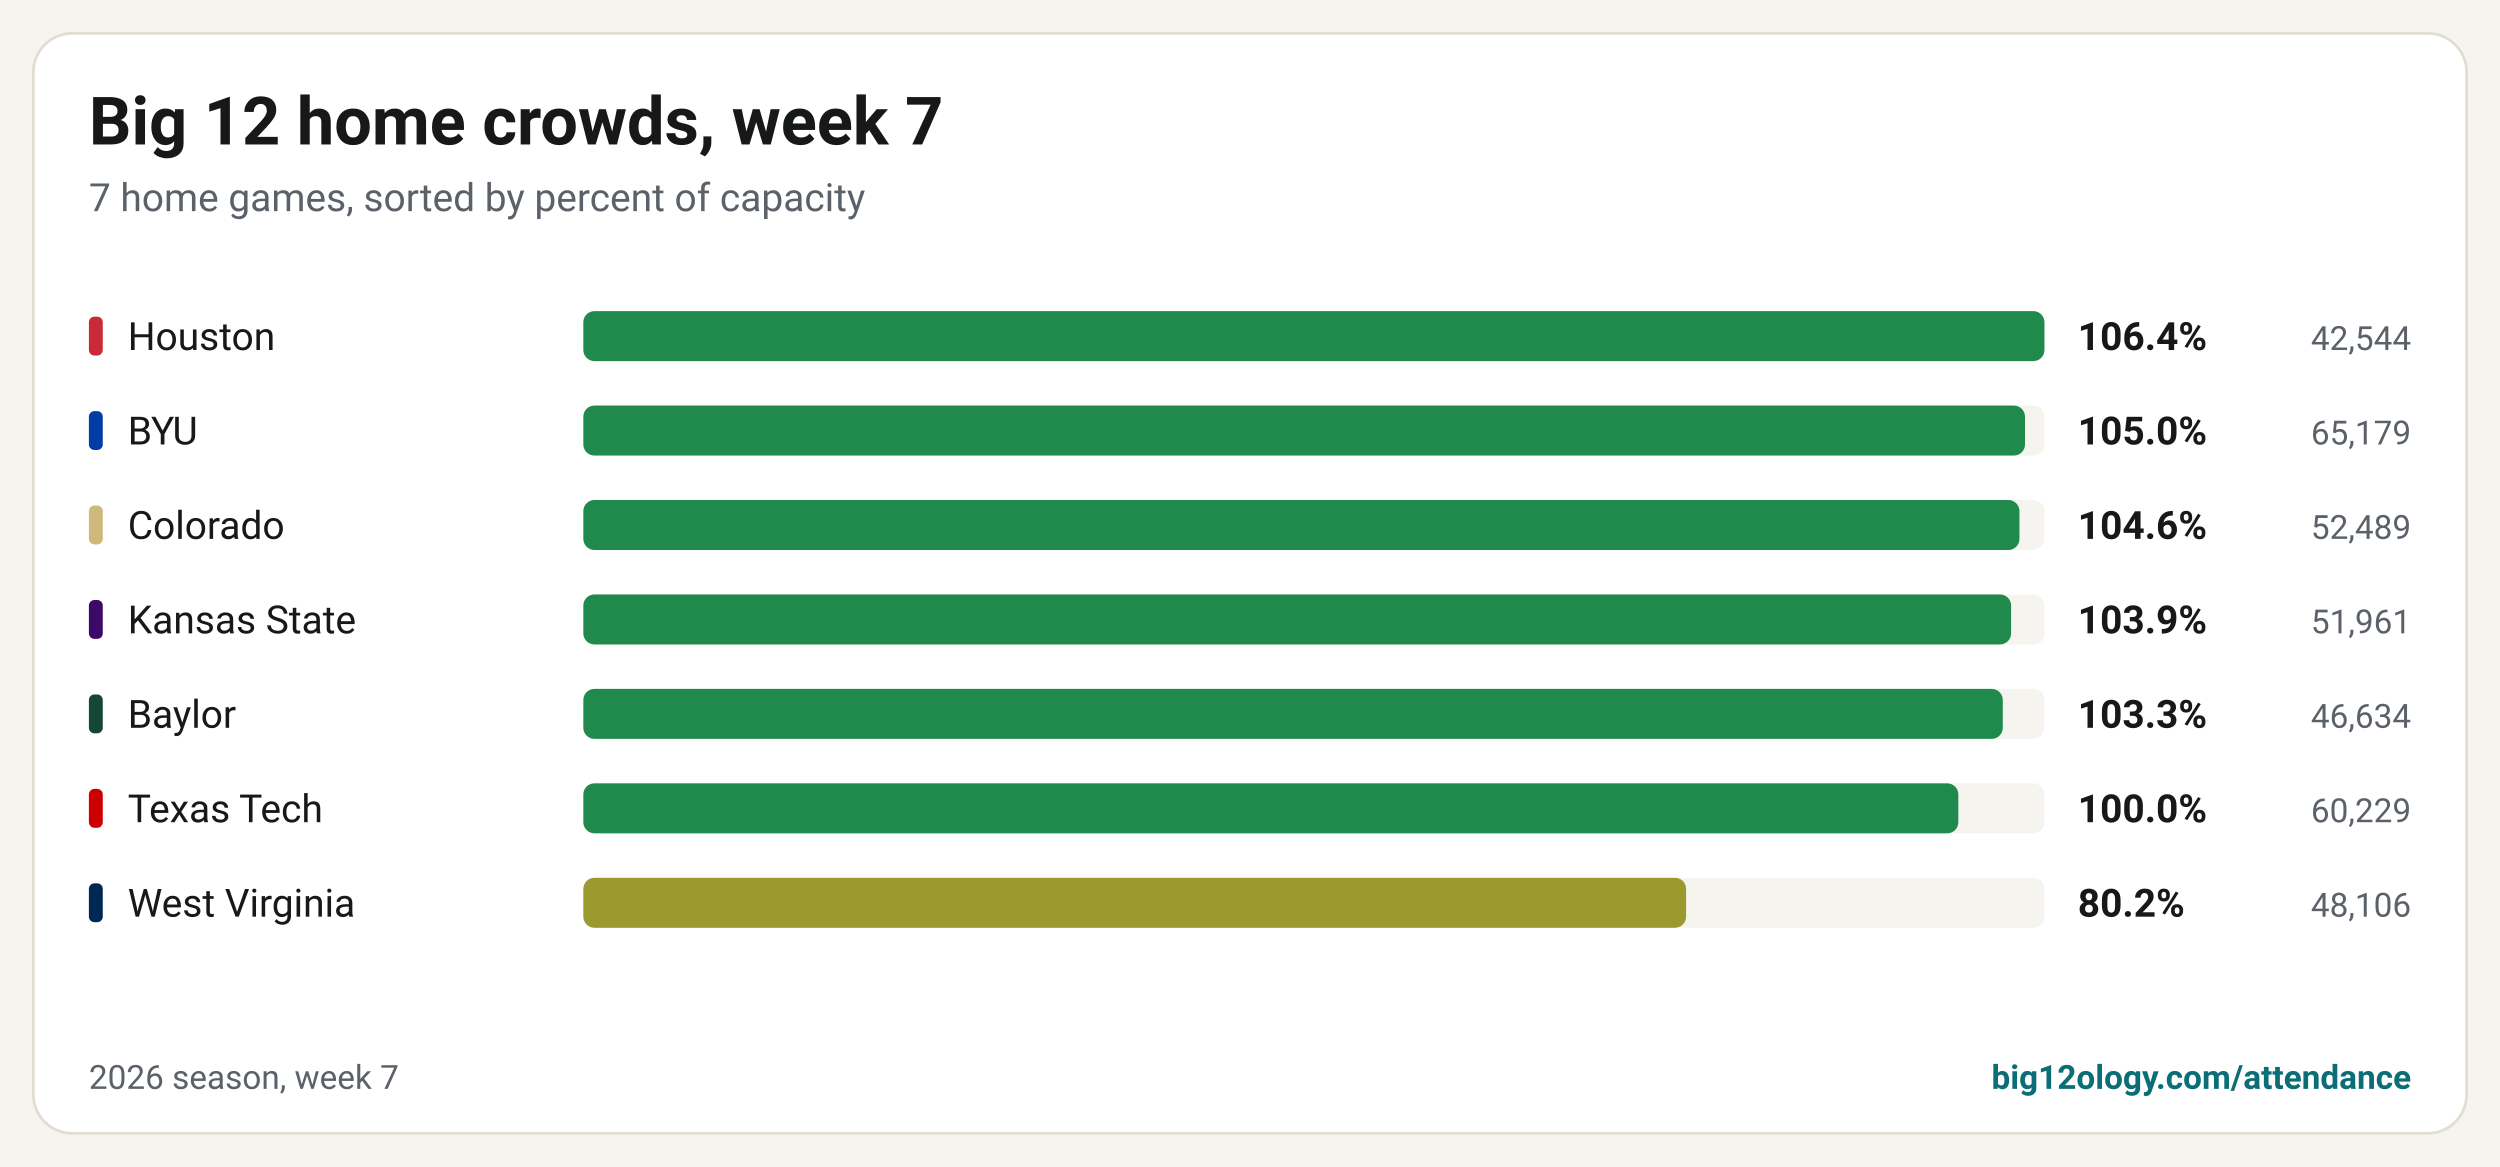
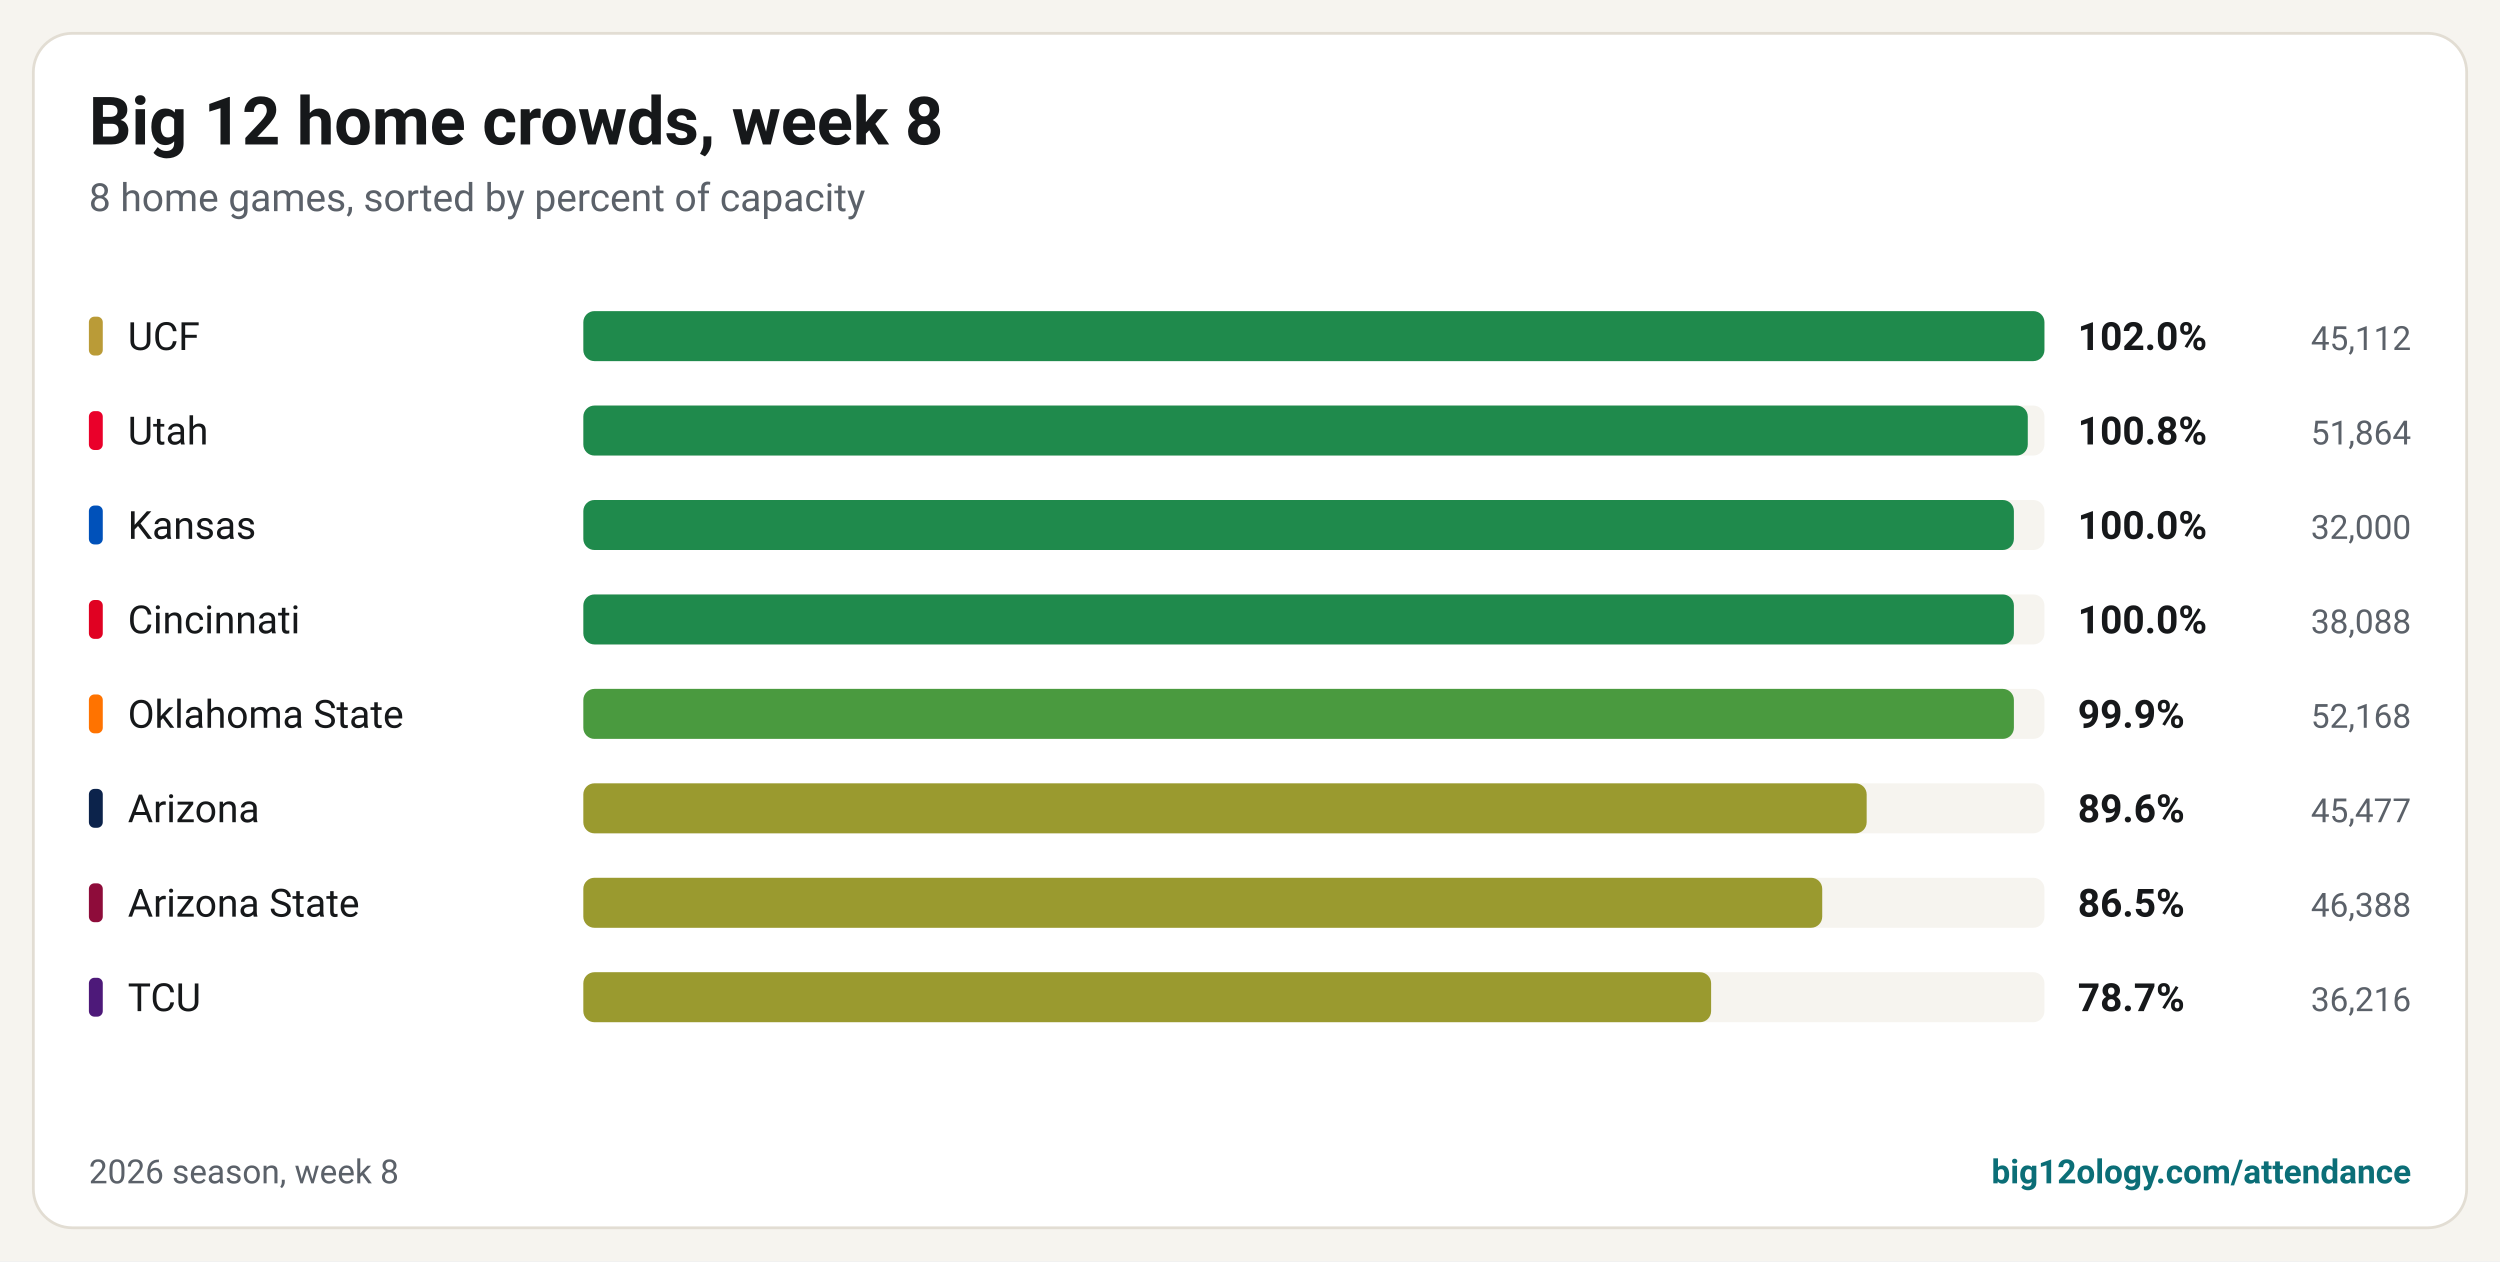
- <svg xmlns="http://www.w3.org/2000/svg" width="900" height="420" viewBox="0 0 900 420" role="img" aria-label="Big 12 home crowds, week 7. 7 home games, sorted by percent of capacity">
-   <rect width="900" height="420" fill="#f6f4ef" />
-   <rect x="12" y="12" width="876" height="396" rx="14" fill="#ffffff" stroke="#e2ddd3" />
-   <text x="32" y="52" font-family="-apple-system, BlinkMacSystemFont, 'Segoe UI', Roboto, Helvetica, Arial, sans-serif" font-size="24" font-weight="700" fill="#16181A">Big 12 home crowds, week 7</text>
-   <text x="32" y="76" font-family="-apple-system, BlinkMacSystemFont, 'Segoe UI', Roboto, Helvetica, Arial, sans-serif" font-size="14" fill="#5b6169">7 home games, sorted by percent of capacity</text>
-   <rect x="32" y="114" width="5" height="14" rx="2" fill="#c92a39" />
-   <text x="46" y="126" font-family="-apple-system, BlinkMacSystemFont, 'Segoe UI', Roboto, Helvetica, Arial, sans-serif" font-size="14" fill="#16181A">Houston</text>
+ <svg xmlns="http://www.w3.org/2000/svg" width="900" height="454" viewBox="0 0 900 454" role="img" aria-label="Big 12 home crowds, week 8. 8 home games, sorted by percent of capacity">
+   <rect width="900" height="454" fill="#f6f4ef" />
+   <rect x="12" y="12" width="876" height="430" rx="14" fill="#ffffff" stroke="#e2ddd3" />
+   <text x="32" y="52" font-family="-apple-system, BlinkMacSystemFont, 'Segoe UI', Roboto, Helvetica, Arial, sans-serif" font-size="24" font-weight="700" fill="#16181A">Big 12 home crowds, week 8</text>
+   <text x="32" y="76" font-family="-apple-system, BlinkMacSystemFont, 'Segoe UI', Roboto, Helvetica, Arial, sans-serif" font-size="14" fill="#5b6169">8 home games, sorted by percent of capacity</text>
+   <rect x="32" y="114" width="5" height="14" rx="2" fill="#ba9b37" />
+   <text x="46" y="126" font-family="-apple-system, BlinkMacSystemFont, 'Segoe UI', Roboto, Helvetica, Arial, sans-serif" font-size="14" fill="#16181A">UCF</text>
  <rect x="210" y="112" width="526" height="18" rx="4" fill="#f6f4ef" />
  <rect x="210" y="112" width="526" height="18" rx="4" fill="#1f8a4c" />
-   <text x="748" y="126" font-family="-apple-system, BlinkMacSystemFont, 'Segoe UI', Roboto, Helvetica, Arial, sans-serif" font-size="14" font-weight="700" fill="#16181A">106.4%</text>
-   <text x="868" y="126" font-family="-apple-system, BlinkMacSystemFont, 'Segoe UI', Roboto, Helvetica, Arial, sans-serif" font-size="12" fill="#5b6169" text-anchor="end">42,544</text>
-   <rect x="32" y="148" width="5" height="14" rx="2" fill="#003da5" />
-   <text x="46" y="160" font-family="-apple-system, BlinkMacSystemFont, 'Segoe UI', Roboto, Helvetica, Arial, sans-serif" font-size="14" fill="#16181A">BYU</text>
+   <text x="748" y="126" font-family="-apple-system, BlinkMacSystemFont, 'Segoe UI', Roboto, Helvetica, Arial, sans-serif" font-size="14" font-weight="700" fill="#16181A">102.0%</text>
+   <text x="868" y="126" font-family="-apple-system, BlinkMacSystemFont, 'Segoe UI', Roboto, Helvetica, Arial, sans-serif" font-size="12" fill="#5b6169" text-anchor="end">45,112</text>
+   <rect x="32" y="148" width="5" height="14" rx="2" fill="#ea002a" />
+   <text x="46" y="160" font-family="-apple-system, BlinkMacSystemFont, 'Segoe UI', Roboto, Helvetica, Arial, sans-serif" font-size="14" fill="#16181A">Utah</text>
  <rect x="210" y="146" width="526" height="18" rx="4" fill="#f6f4ef" />
-   <rect x="210" y="146" width="519" height="18" rx="4" fill="#1f8a4c" />
-   <text x="748" y="160" font-family="-apple-system, BlinkMacSystemFont, 'Segoe UI', Roboto, Helvetica, Arial, sans-serif" font-size="14" font-weight="700" fill="#16181A">105.0%</text>
-   <text x="868" y="160" font-family="-apple-system, BlinkMacSystemFont, 'Segoe UI', Roboto, Helvetica, Arial, sans-serif" font-size="12" fill="#5b6169" text-anchor="end">65,179</text>
-   <rect x="32" y="182" width="5" height="14" rx="2" fill="#cfb87c" />
-   <text x="46" y="194" font-family="-apple-system, BlinkMacSystemFont, 'Segoe UI', Roboto, Helvetica, Arial, sans-serif" font-size="14" fill="#16181A">Colorado</text>
+   <rect x="210" y="146" width="520" height="18" rx="4" fill="#1f8a4c" />
+   <text x="748" y="160" font-family="-apple-system, BlinkMacSystemFont, 'Segoe UI', Roboto, Helvetica, Arial, sans-serif" font-size="14" font-weight="700" fill="#16181A">100.8%</text>
+   <text x="868" y="160" font-family="-apple-system, BlinkMacSystemFont, 'Segoe UI', Roboto, Helvetica, Arial, sans-serif" font-size="12" fill="#5b6169" text-anchor="end">51,864</text>
+   <rect x="32" y="182" width="5" height="14" rx="2" fill="#0051ba" />
+   <text x="46" y="194" font-family="-apple-system, BlinkMacSystemFont, 'Segoe UI', Roboto, Helvetica, Arial, sans-serif" font-size="14" fill="#16181A">Kansas</text>
  <rect x="210" y="180" width="526" height="18" rx="4" fill="#f6f4ef" />
-   <rect x="210" y="180" width="517" height="18" rx="4" fill="#1f8a4c" />
-   <text x="748" y="194" font-family="-apple-system, BlinkMacSystemFont, 'Segoe UI', Roboto, Helvetica, Arial, sans-serif" font-size="14" font-weight="700" fill="#16181A">104.6%</text>
-   <text x="868" y="194" font-family="-apple-system, BlinkMacSystemFont, 'Segoe UI', Roboto, Helvetica, Arial, sans-serif" font-size="12" fill="#5b6169" text-anchor="end">52,489</text>
-   <rect x="32" y="216" width="5" height="14" rx="2" fill="#3c0969" />
-   <text x="46" y="228" font-family="-apple-system, BlinkMacSystemFont, 'Segoe UI', Roboto, Helvetica, Arial, sans-serif" font-size="14" fill="#16181A">Kansas State</text>
+   <rect x="210" y="180" width="515" height="18" rx="4" fill="#1f8a4c" />
+   <text x="748" y="194" font-family="-apple-system, BlinkMacSystemFont, 'Segoe UI', Roboto, Helvetica, Arial, sans-serif" font-size="14" font-weight="700" fill="#16181A">100.0%</text>
+   <text x="868" y="194" font-family="-apple-system, BlinkMacSystemFont, 'Segoe UI', Roboto, Helvetica, Arial, sans-serif" font-size="12" fill="#5b6169" text-anchor="end">32,000</text>
+   <rect x="32" y="216" width="5" height="14" rx="2" fill="#e00122" />
+   <text x="46" y="228" font-family="-apple-system, BlinkMacSystemFont, 'Segoe UI', Roboto, Helvetica, Arial, sans-serif" font-size="14" fill="#16181A">Cincinnati</text>
  <rect x="210" y="214" width="526" height="18" rx="4" fill="#f6f4ef" />
-   <rect x="210" y="214" width="514" height="18" rx="4" fill="#1f8a4c" />
-   <text x="748" y="228" font-family="-apple-system, BlinkMacSystemFont, 'Segoe UI', Roboto, Helvetica, Arial, sans-serif" font-size="14" font-weight="700" fill="#16181A">103.9%</text>
-   <text x="868" y="228" font-family="-apple-system, BlinkMacSystemFont, 'Segoe UI', Roboto, Helvetica, Arial, sans-serif" font-size="12" fill="#5b6169" text-anchor="end">51,961</text>
-   <rect x="32" y="250" width="5" height="14" rx="2" fill="#154734" />
-   <text x="46" y="262" font-family="-apple-system, BlinkMacSystemFont, 'Segoe UI', Roboto, Helvetica, Arial, sans-serif" font-size="14" fill="#16181A">Baylor</text>
+   <rect x="210" y="214" width="515" height="18" rx="4" fill="#1f8a4c" />
+   <text x="748" y="228" font-family="-apple-system, BlinkMacSystemFont, 'Segoe UI', Roboto, Helvetica, Arial, sans-serif" font-size="14" font-weight="700" fill="#16181A">100.0%</text>
+   <text x="868" y="228" font-family="-apple-system, BlinkMacSystemFont, 'Segoe UI', Roboto, Helvetica, Arial, sans-serif" font-size="12" fill="#5b6169" text-anchor="end">38,088</text>
+   <rect x="32" y="250" width="5" height="14" rx="2" fill="#ff7300" />
+   <text x="46" y="262" font-family="-apple-system, BlinkMacSystemFont, 'Segoe UI', Roboto, Helvetica, Arial, sans-serif" font-size="14" fill="#16181A">Oklahoma State</text>
  <rect x="210" y="248" width="526" height="18" rx="4" fill="#f6f4ef" />
-   <rect x="210" y="248" width="511" height="18" rx="4" fill="#1f8a4c" />
-   <text x="748" y="262" font-family="-apple-system, BlinkMacSystemFont, 'Segoe UI', Roboto, Helvetica, Arial, sans-serif" font-size="14" font-weight="700" fill="#16181A">103.3%</text>
-   <text x="868" y="262" font-family="-apple-system, BlinkMacSystemFont, 'Segoe UI', Roboto, Helvetica, Arial, sans-serif" font-size="12" fill="#5b6169" text-anchor="end">46,634</text>
-   <rect x="32" y="284" width="5" height="14" rx="2" fill="#cc0000" />
-   <text x="46" y="296" font-family="-apple-system, BlinkMacSystemFont, 'Segoe UI', Roboto, Helvetica, Arial, sans-serif" font-size="14" fill="#16181A">Texas Tech</text>
+   <rect x="210" y="248" width="515" height="18" rx="4" fill="#4a9a3f" />
+   <text x="748" y="262" font-family="-apple-system, BlinkMacSystemFont, 'Segoe UI', Roboto, Helvetica, Arial, sans-serif" font-size="14" font-weight="700" fill="#16181A">99.9%</text>
+   <text x="868" y="262" font-family="-apple-system, BlinkMacSystemFont, 'Segoe UI', Roboto, Helvetica, Arial, sans-serif" font-size="12" fill="#5b6169" text-anchor="end">52,168</text>
+   <rect x="32" y="284" width="5" height="14" rx="2" fill="#0c234b" />
+   <text x="46" y="296" font-family="-apple-system, BlinkMacSystemFont, 'Segoe UI', Roboto, Helvetica, Arial, sans-serif" font-size="14" fill="#16181A">Arizona</text>
  <rect x="210" y="282" width="526" height="18" rx="4" fill="#f6f4ef" />
-   <rect x="210" y="282" width="495" height="18" rx="4" fill="#1f8a4c" />
-   <text x="748" y="296" font-family="-apple-system, BlinkMacSystemFont, 'Segoe UI', Roboto, Helvetica, Arial, sans-serif" font-size="14" font-weight="700" fill="#16181A">100.0%</text>
-   <text x="868" y="296" font-family="-apple-system, BlinkMacSystemFont, 'Segoe UI', Roboto, Helvetica, Arial, sans-serif" font-size="12" fill="#5b6169" text-anchor="end">60,229</text>
-   <rect x="32" y="318" width="5" height="14" rx="2" fill="#002855" />
-   <text x="46" y="330" font-family="-apple-system, BlinkMacSystemFont, 'Segoe UI', Roboto, Helvetica, Arial, sans-serif" font-size="14" fill="#16181A">West Virginia</text>
+   <rect x="210" y="282" width="462" height="18" rx="4" fill="#9a9a2f" />
+   <text x="748" y="296" font-family="-apple-system, BlinkMacSystemFont, 'Segoe UI', Roboto, Helvetica, Arial, sans-serif" font-size="14" font-weight="700" fill="#16181A">89.6%</text>
+   <text x="868" y="296" font-family="-apple-system, BlinkMacSystemFont, 'Segoe UI', Roboto, Helvetica, Arial, sans-serif" font-size="12" fill="#5b6169" text-anchor="end">45,477</text>
+   <rect x="32" y="318" width="5" height="14" rx="2" fill="#8e0c3a" />
+   <text x="46" y="330" font-family="-apple-system, BlinkMacSystemFont, 'Segoe UI', Roboto, Helvetica, Arial, sans-serif" font-size="14" fill="#16181A">Arizona State</text>
  <rect x="210" y="316" width="526" height="18" rx="4" fill="#f6f4ef" />
-   <rect x="210" y="316" width="397" height="18" rx="4" fill="#9a9a2f" />
-   <text x="748" y="330" font-family="-apple-system, BlinkMacSystemFont, 'Segoe UI', Roboto, Helvetica, Arial, sans-serif" font-size="14" font-weight="700" fill="#16181A">80.2%</text>
-   <text x="868" y="330" font-family="-apple-system, BlinkMacSystemFont, 'Segoe UI', Roboto, Helvetica, Arial, sans-serif" font-size="12" fill="#5b6169" text-anchor="end">48,106</text>
-   <text x="32" y="392" font-family="-apple-system, BlinkMacSystemFont, 'Segoe UI', Roboto, Helvetica, Arial, sans-serif" font-size="12" fill="#5b6169">2026 season, week 7</text>
-   <text x="868" y="392" font-family="-apple-system, BlinkMacSystemFont, 'Segoe UI', Roboto, Helvetica, Arial, sans-serif" font-size="12" fill="#0B6E77" text-anchor="end" font-weight="600">big12ology.com/attendance</text>
+   <rect x="210" y="316" width="446" height="18" rx="4" fill="#9a9a2f" />
+   <text x="748" y="330" font-family="-apple-system, BlinkMacSystemFont, 'Segoe UI', Roboto, Helvetica, Arial, sans-serif" font-size="14" font-weight="700" fill="#16181A">86.5%</text>
+   <text x="868" y="330" font-family="-apple-system, BlinkMacSystemFont, 'Segoe UI', Roboto, Helvetica, Arial, sans-serif" font-size="12" fill="#5b6169" text-anchor="end">46,388</text>
+   <rect x="32" y="352" width="5" height="14" rx="2" fill="#4d1979" />
+   <text x="46" y="364" font-family="-apple-system, BlinkMacSystemFont, 'Segoe UI', Roboto, Helvetica, Arial, sans-serif" font-size="14" fill="#16181A">TCU</text>
+   <rect x="210" y="350" width="526" height="18" rx="4" fill="#f6f4ef" />
+   <rect x="210" y="350" width="406" height="18" rx="4" fill="#9a9a2f" />
+   <text x="748" y="364" font-family="-apple-system, BlinkMacSystemFont, 'Segoe UI', Roboto, Helvetica, Arial, sans-serif" font-size="14" font-weight="700" fill="#16181A">78.7%</text>
+   <text x="868" y="364" font-family="-apple-system, BlinkMacSystemFont, 'Segoe UI', Roboto, Helvetica, Arial, sans-serif" font-size="12" fill="#5b6169" text-anchor="end">36,216</text>
+   <text x="32" y="426" font-family="-apple-system, BlinkMacSystemFont, 'Segoe UI', Roboto, Helvetica, Arial, sans-serif" font-size="12" fill="#5b6169">2026 season, week 8</text>
+   <text x="868" y="426" font-family="-apple-system, BlinkMacSystemFont, 'Segoe UI', Roboto, Helvetica, Arial, sans-serif" font-size="12" fill="#0B6E77" text-anchor="end" font-weight="600">big12ology.com/attendance</text>
</svg>
